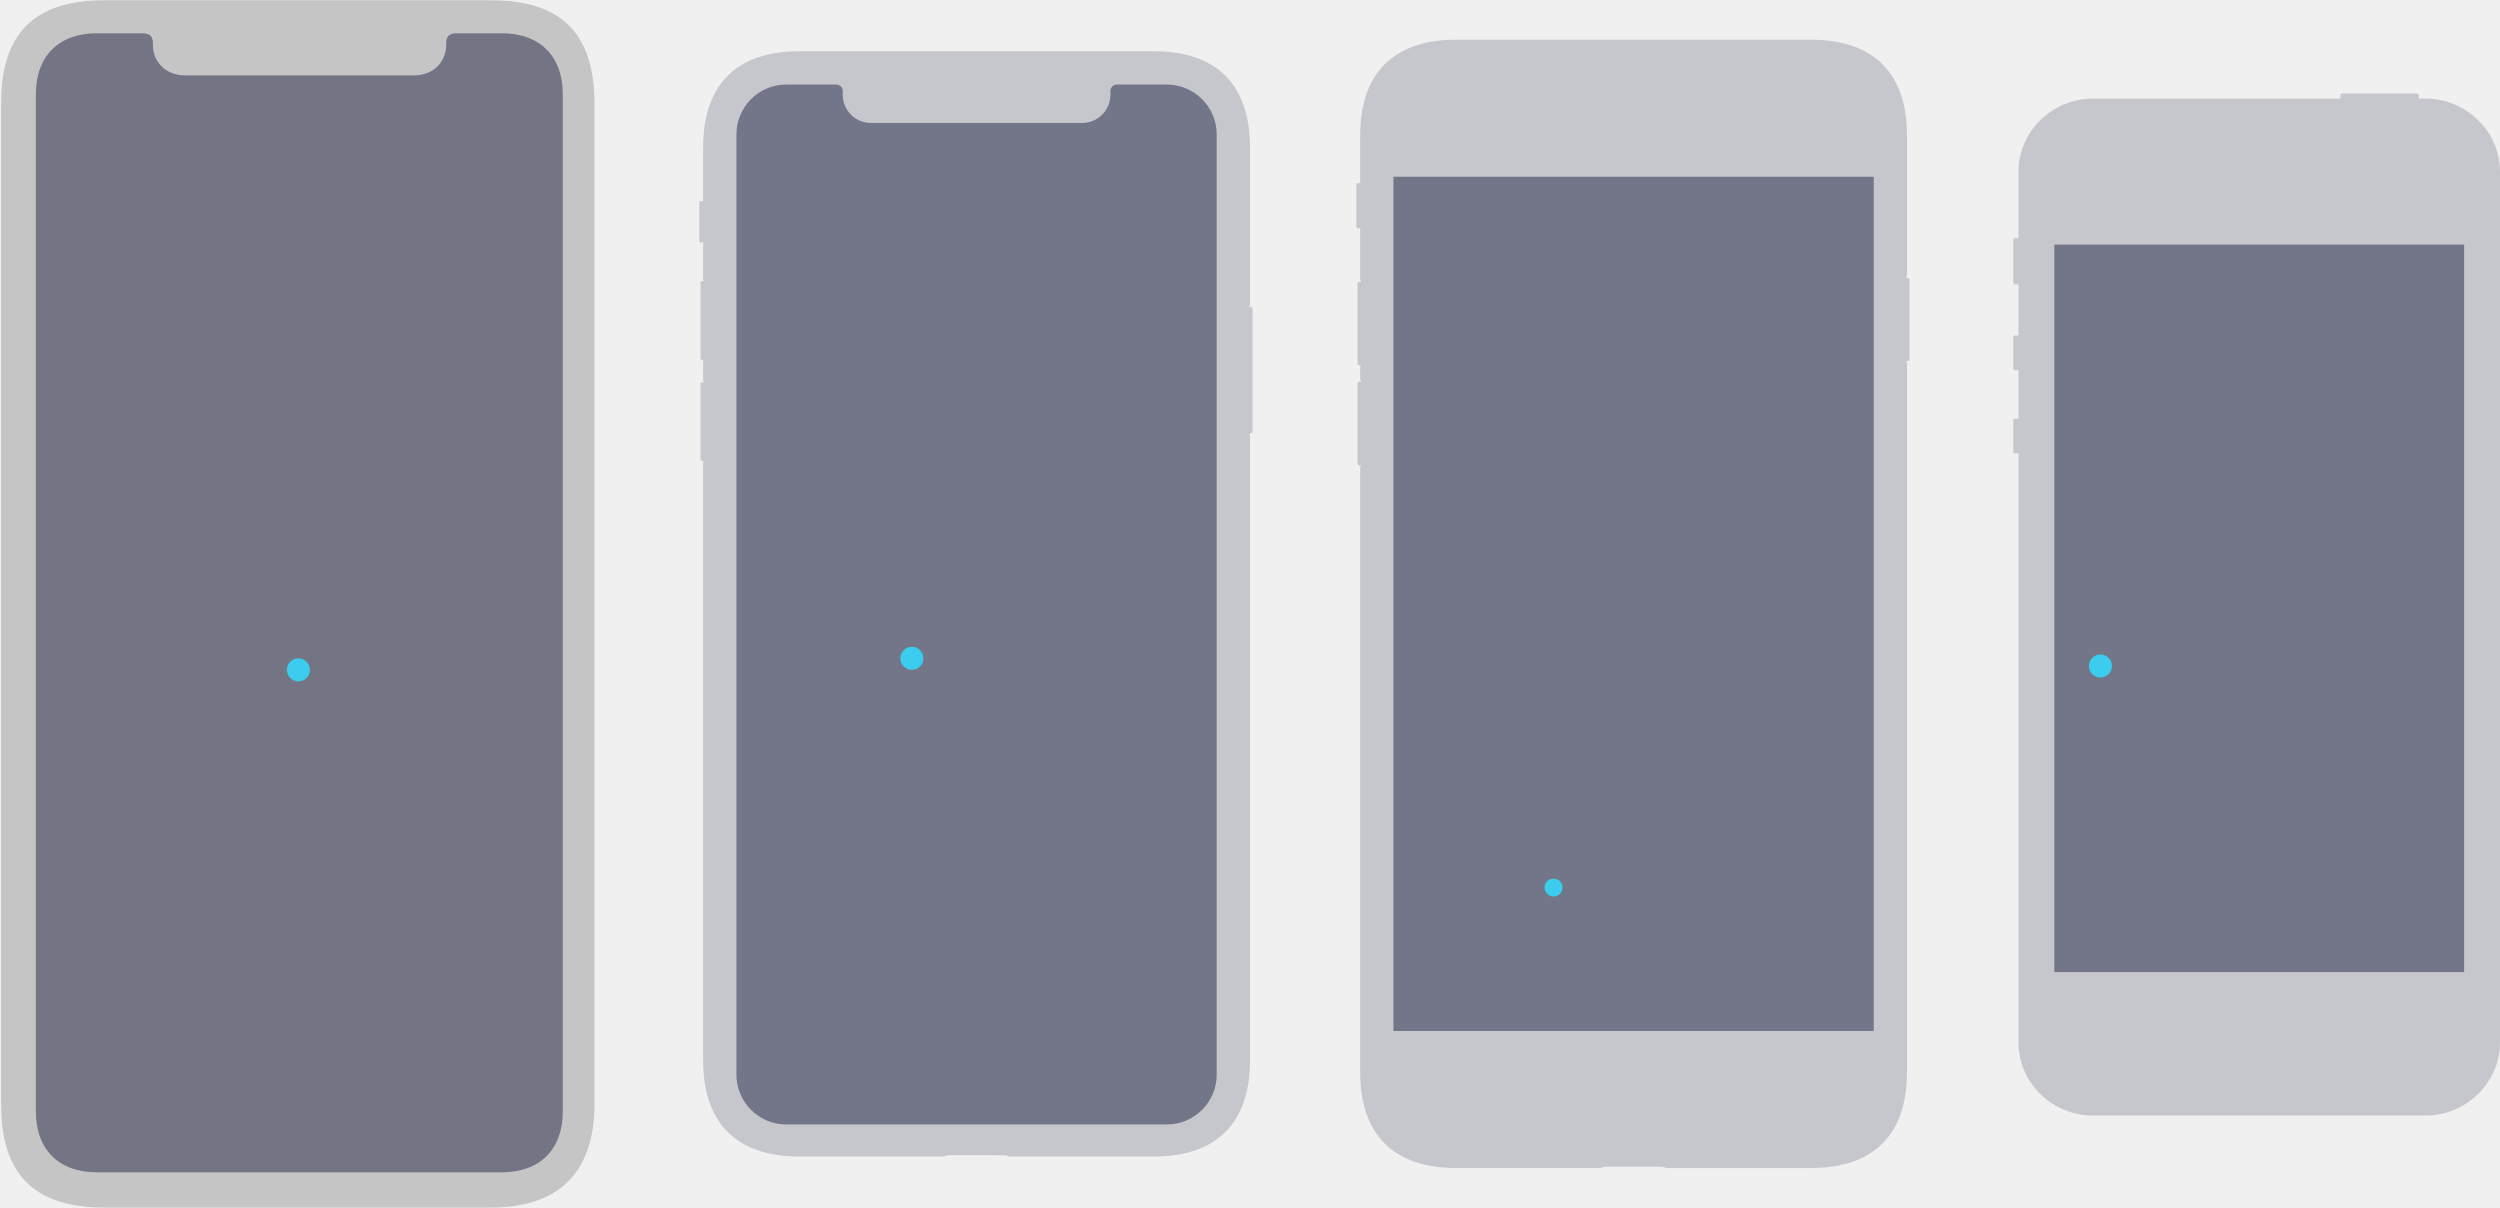
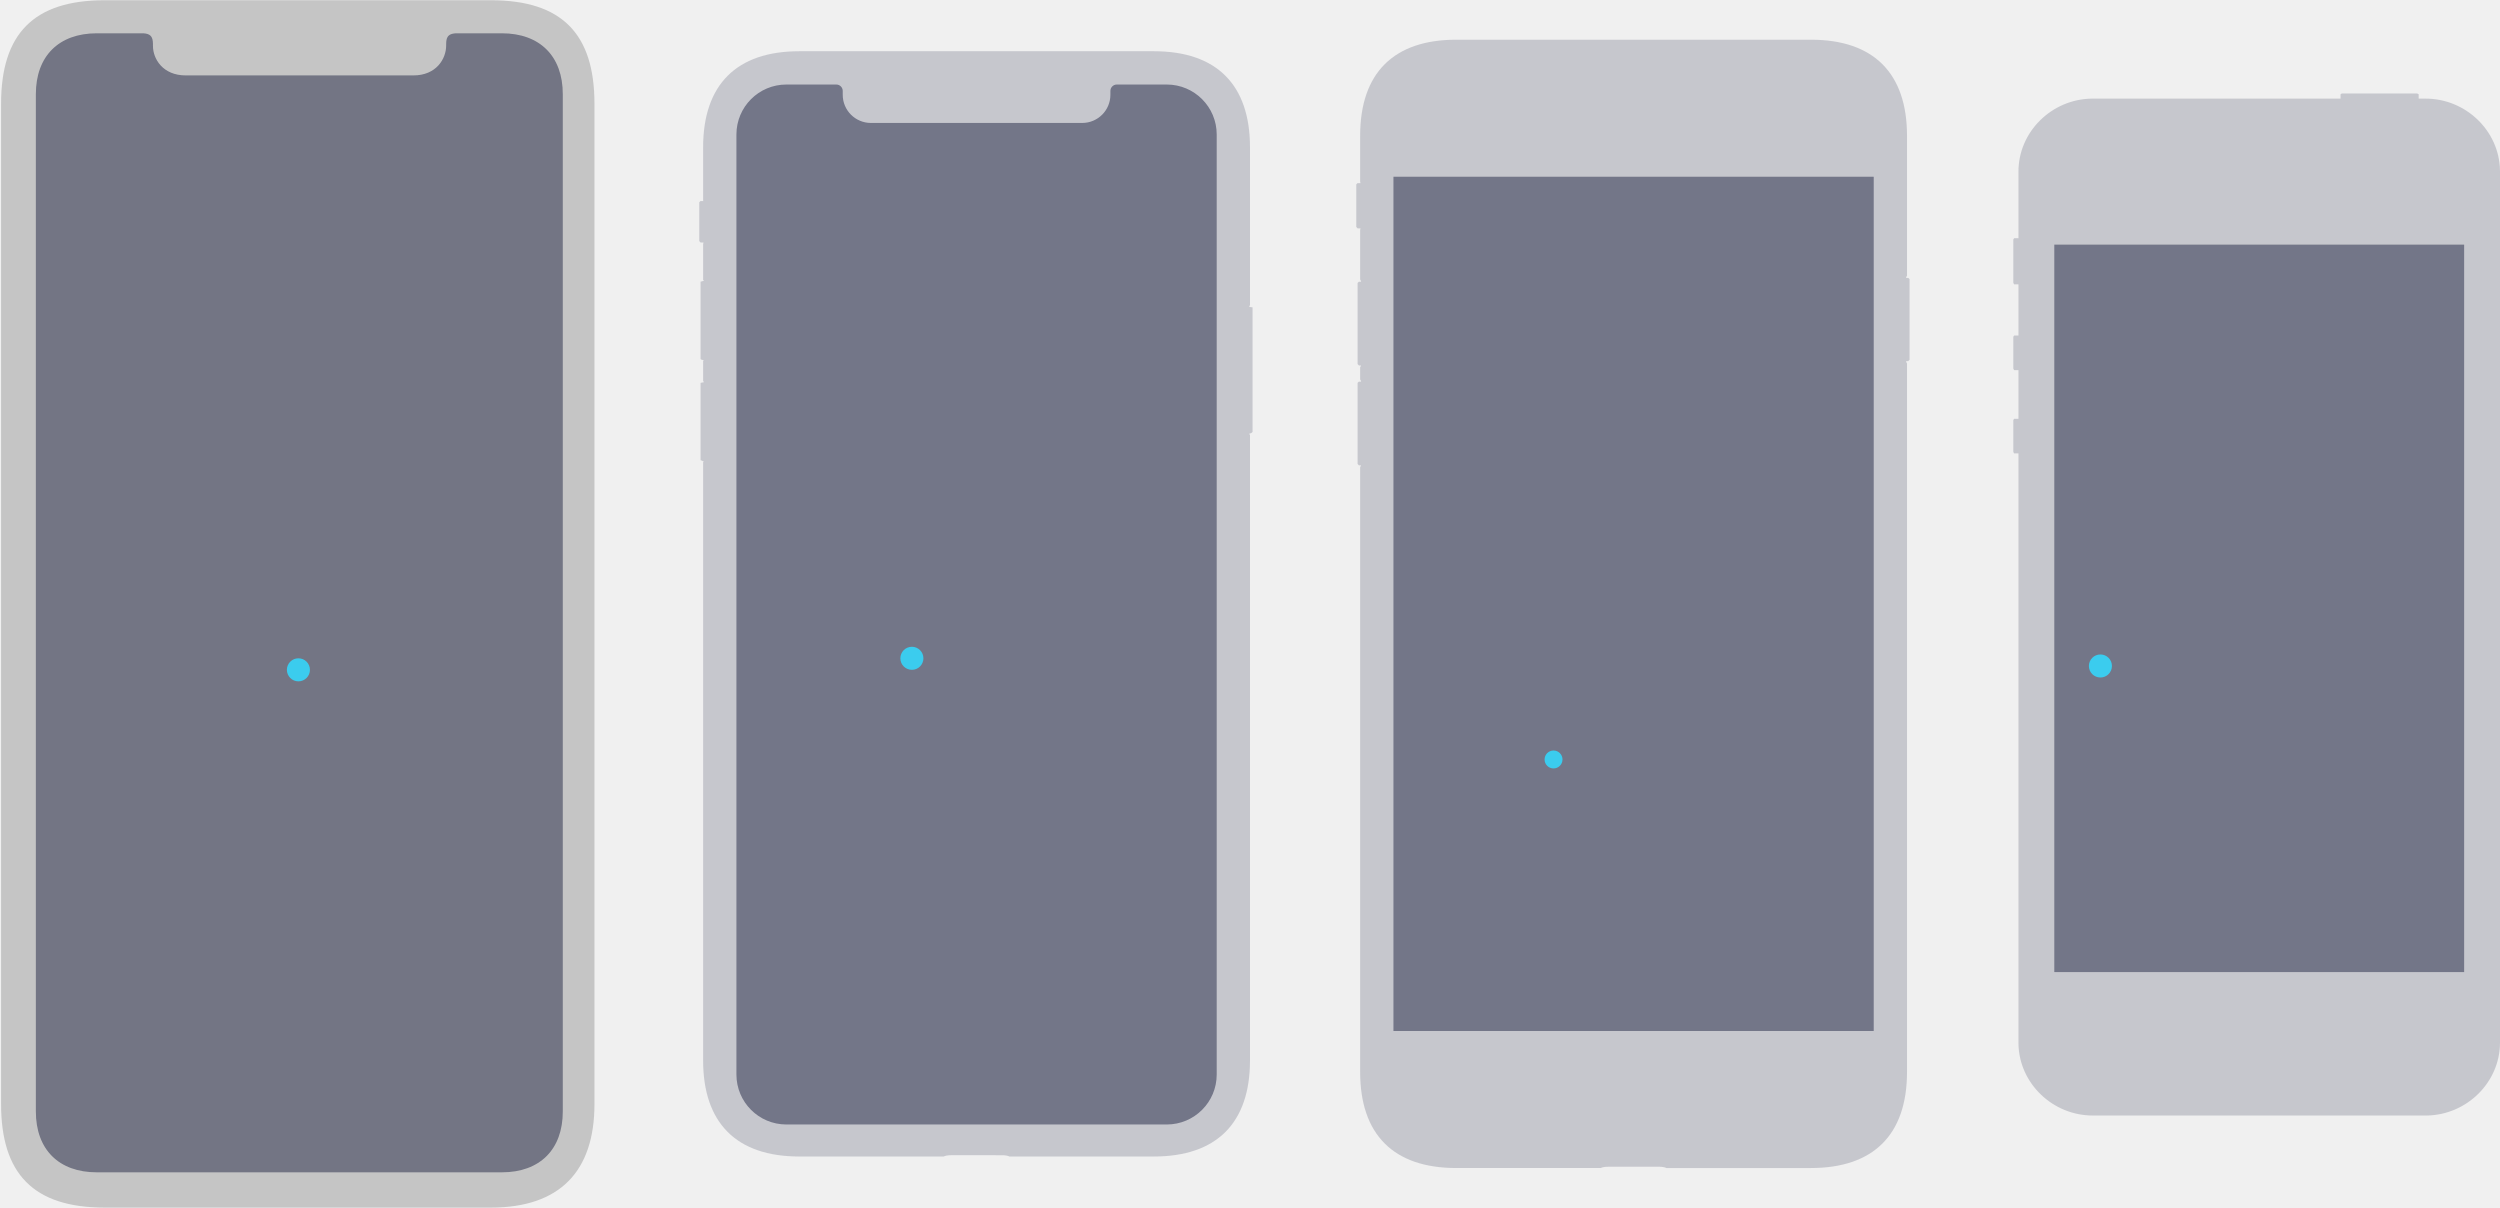
<svg xmlns="http://www.w3.org/2000/svg" xmlns:xlink="http://www.w3.org/1999/xlink" viewBox="0 0 1952 943" class="u-max-full-width">
  <defs>
    <path d="M348.361 35.5c0 10.52-7.755 23.385-25.6 23.385H145.028c-17.844 0-25.6-12.864-25.6-23.02 0-5.062 0-9.865-8.411-9.865H75.542C45.896 26 28 43.88 28 73.5v794.346c0 29.62 17.896 47.5 47.542 47.5h316.339c29.646 0 47.542-17.88 47.542-47.5V73.5c0-29.62-17.896-47.5-47.542-47.5h-35.108c-8.412 0-8.412 4.803-8.412 9.5z" id="a" />
  </defs>
  <g fill="none" fill-rule="evenodd">
    <g transform="translate(546 40)">
      <path d="M354.966 0C403.887 0 430 26.093 430 75.006v123.25c-.246.261-.463.709-.63 1.286l.616.144c1.738.382 2.014.246 2.014.246v97.326l-.06.08c-.208.254-.958 1.032-2.524 1.268.16.505.36.9.584 1.138v488.25C430 836.896 403.89 863 354.966 863H242.13c-1.046-.556-2.936-.943-5.13-.994L196.5 862c-2.405 0-4.506.402-5.63 1H78.034C29.11 863 3 836.902 3 788V320.859c.189-.114.36-.3.505-.566l-.52-.18c-.905-.323-1.536-.588-1.894-.797L1 319.261v-60.327c.943-.241 1.826-.42 2.648-.534l.02.027c-.172-.452-.403-.703-.667-.828v-15.74c.189-.115.36-.302.506-.57-1.449-.267-2.274-.588-2.476-.96l-.031-.07v-60.327a20.343 20.343 0 012.261-.584l.348-.063c-.164-.363-.373-.575-.608-.686v-28.058c.133-.286.241-.694.331-1.192l-2.334-.002L0 148.258v-30.326L.934 117h2.244a3.9 3.9 0 00-.177-.493L3 75.006C3 26.093 29.113 0 78.034 0h276.932z" fill="#202443" opacity=".201" />
      <path d="M107 26a5 5 0 015 5v3c0 12.15 9.85 22 22 22h165c12.15 0 22-9.85 22-22v-3a5 5 0 015-5h39c21.54 0 39 17.46 39 39v734c0 21.54-17.46 39-39 39H68c-21.54 0-39-17.46-39-39V65c0-21.54 17.46-39 39-39h39z" fill="#202443" opacity=".497" />
-       <circle fill="#3BCCEE" cx="166" cy="474" r="9" />
+       <a href="https://apps.apple.com/us/app/apple-podcasts/id525463029">
+         <circle fill="#3BCCEE" cx="166" cy="474" r="9" />
+       </a>
    </g>
    <path d="M81.662.193C26.256.193.848 26.462.848 81.006v781.067c0 54.544 25.408 80.812 80.814 80.812h301.68c53.599 0 80.814-28.12 80.814-80.812V81.006c0-54.544-25.41-80.813-80.814-80.813H81.662z" fill="#131415" opacity=".198" />
    <mask id="b" fill="#fff">
      <use xlink:href="#a" />
    </mask>
    <use fill="#202443" opacity=".497" xlink:href="#a" />
-     <circle fill="#3BCCEE" mask="url(#b)" cx="233" cy="523" r="9" />
+     <a href="https://apps.apple.com/us/app/overcast/id888422857">
+       <circle fill="#3BCCEE" mask="url(#b)" cx="233" cy="523" r="9" />
+     </a>
    <g transform="translate(1059 31)">
      <path d="M354.966 0C403.887 0 430 26.093 430 75.006v109.25c-.308.326-.57.945-.747 1.744h1.7l1.047.927v62.984l-1.118 1.083-1.63.006c.179.8.44 1.417.748 1.744v553.25c0 48.902-26.11 75.007-75.034 75.007H242.131c-1.046-.557-2.936-.944-5.131-.995L196.5 880c-2.407 0-4.508.402-5.632 1H78.034C29.11 881 3 854.897 3 805.995v-472.25c.26-.277.489-.764.66-1.393l-1.631-.004L1 331.258v-63.326l.963-.932h1.784c-.178-.799-.439-1.416-.746-1.743v-9.513c.26-.277.488-.764.66-1.393l-1.632-.004L1 253.258v-63.326l.963-.932h1.784c-.178-.799-.439-1.416-.746-1.743v-38.86a7.36 7.36 0 00.32-1.044l-2.292-.006L0 146.258v-33.326L.963 112h2.304c-.084-.43-.173-.82-.266-1.137L3 75.006C3 26.093 29.113 0 78.034 0h276.932z" fill="#202443" opacity=".201" />
      <path fill="#202443" opacity=".497" d="M29 107h375v667H29z" />
-       <circle fill="#3BCCEE" cx="154" cy="662" r="7" />
+       <a href="https://apps.apple.com/us/app/pocket-casts/id414834813">
+         <circle fill="#3BCCEE" cx="154" cy="562" r="7" />
+       </a>
    </g>
    <g transform="translate(1572 73)">
      <path d="M315.329 0l1.165.595L316.5 4h5.494c31.169 0 57.475 25.013 57.998 56.06l.008.943v679.994c0 31.17-25.995 56.492-57.063 57.003H62.006c-31.169 0-57.475-25.013-57.998-56.06L4 740.997V280.998l-3.405-.004L0 279.829v-24.832L.595 254H4v-38.002l-3.405-.004L0 214.829v-24.832L.595 189H4v-40.002l-3.405-.004L0 147.829v-33.832L.595 113H4V61.003C4 29.833 29.995 4.51 61.063 4.008L62.006 4H255.5V.595l.997-.595h58.832z" fill="#202443" opacity=".201" />
      <path fill="#202443" opacity=".497" d="M32 118h320v568H32z" />
-       <circle fill="#3BCCEE" cx="68" cy="447" r="9" />
+       <a href="https://apps.apple.com/us/app/spotify-music-and-podcasts/id324684580">
+         <circle fill="#3BCCEE" cx="68" cy="447" r="9" />
+       </a>
    </g>
  </g>
</svg>
